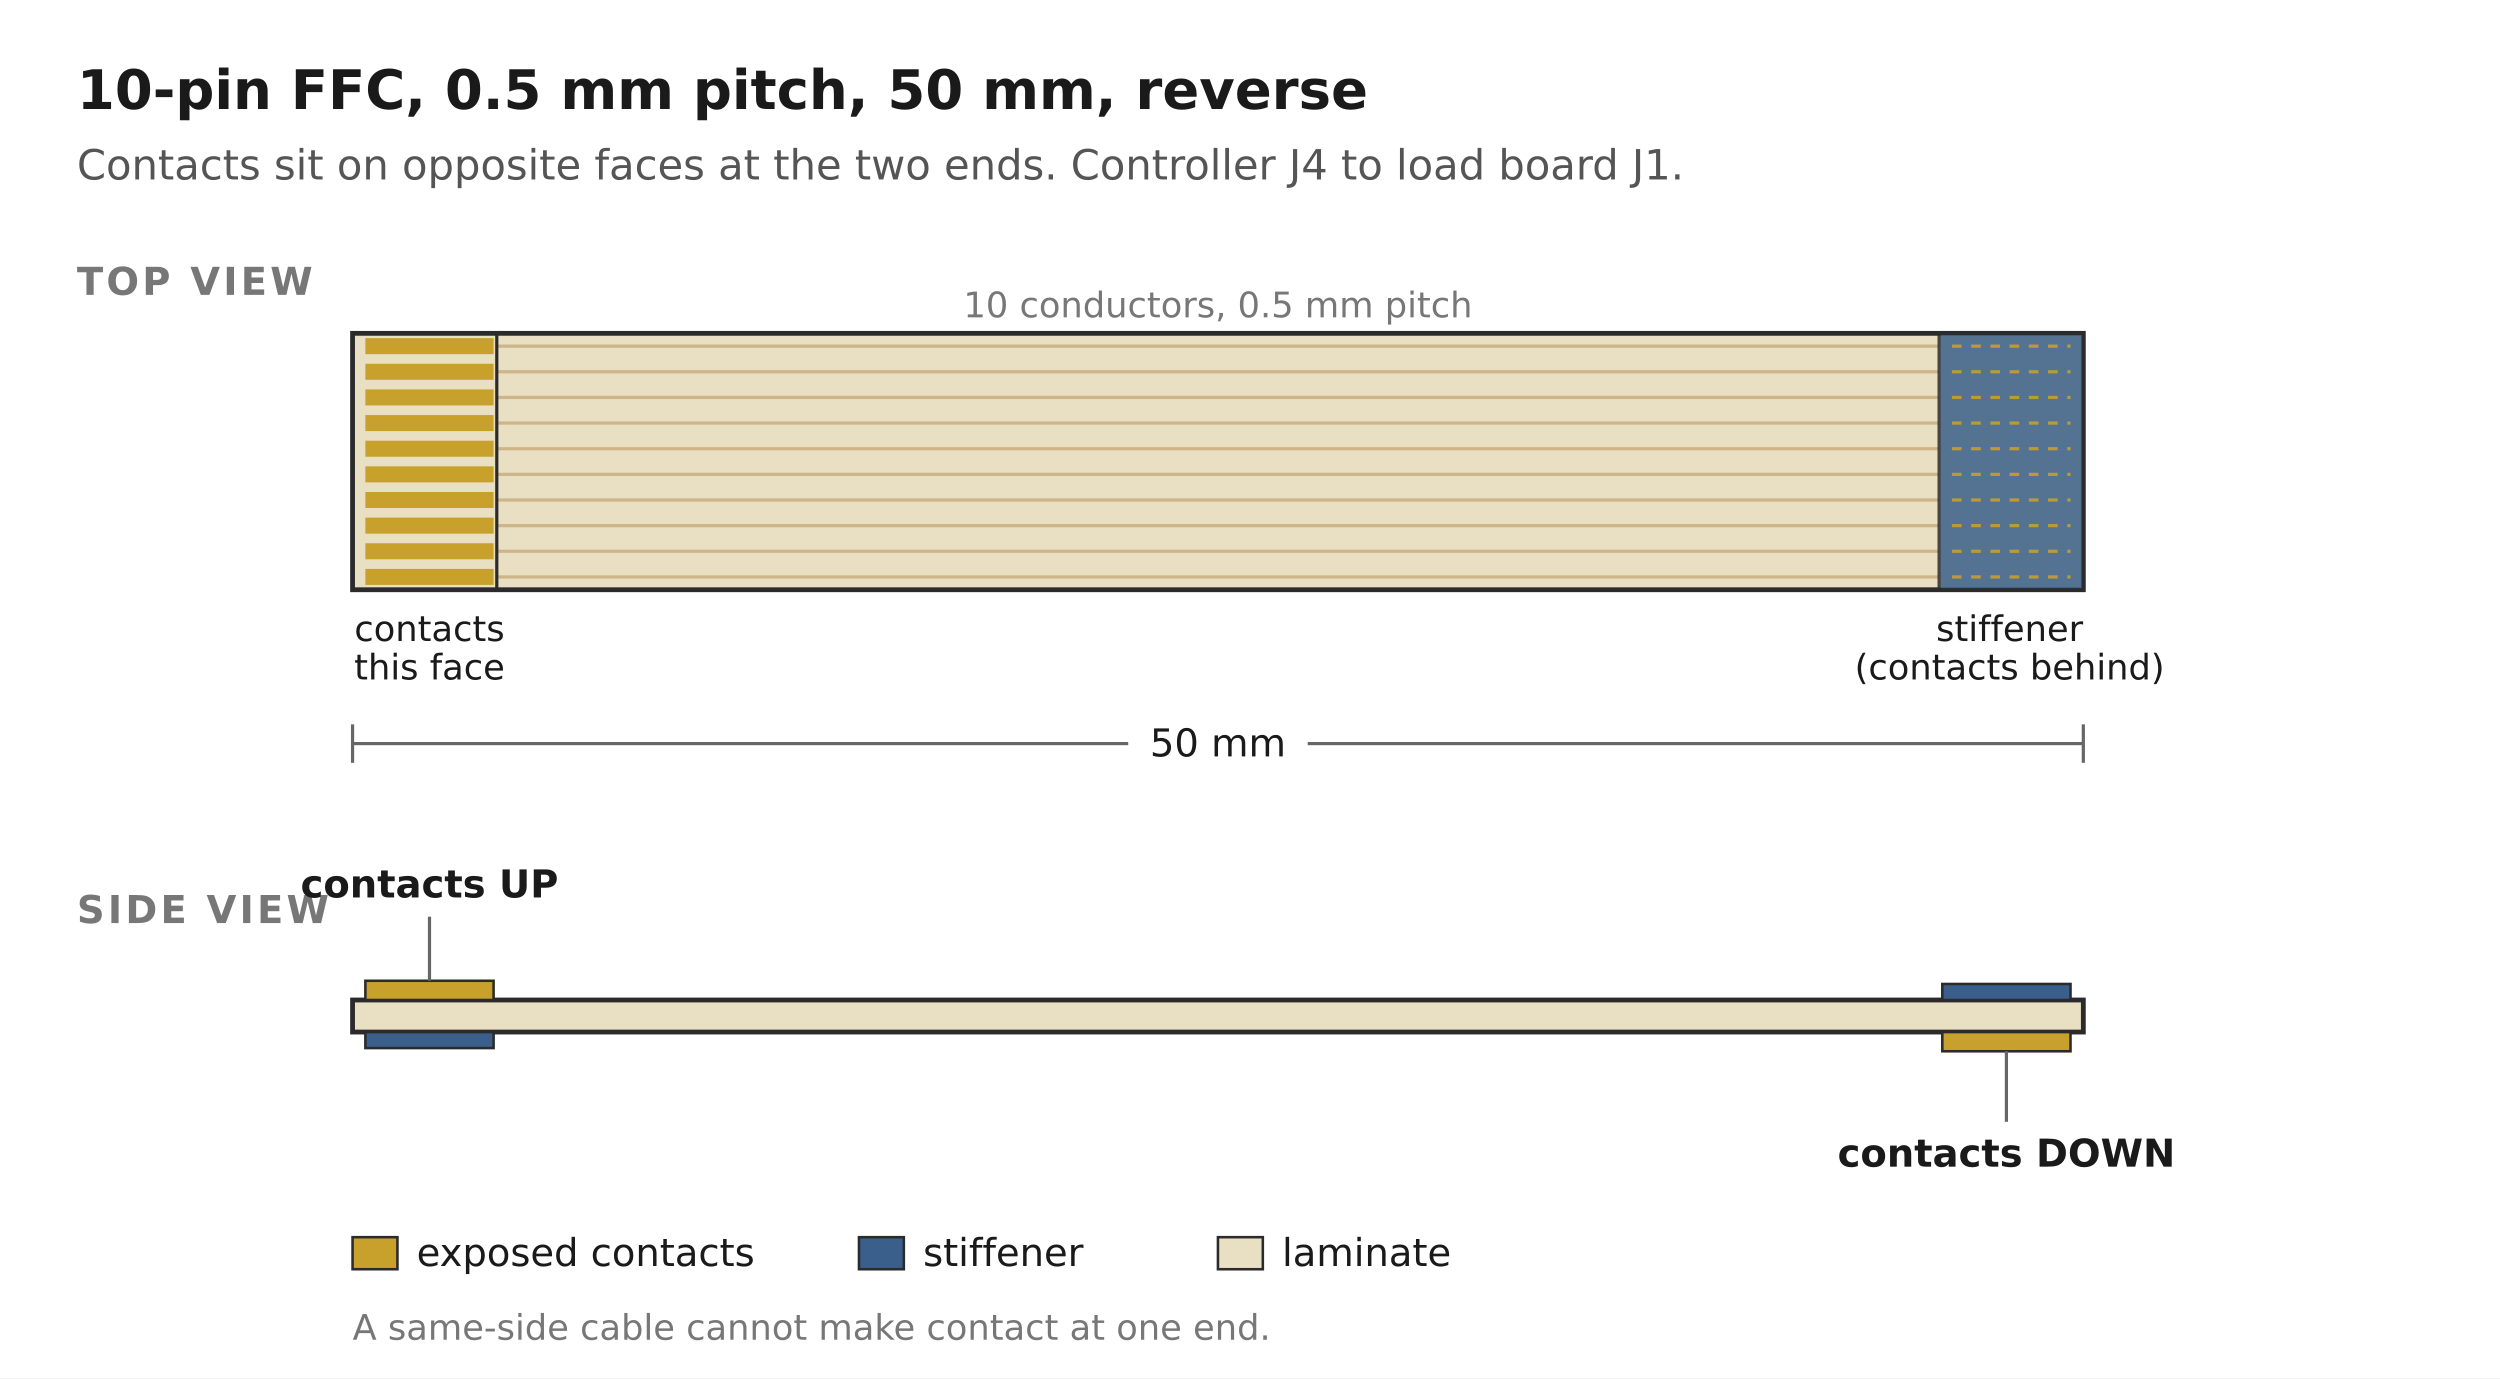
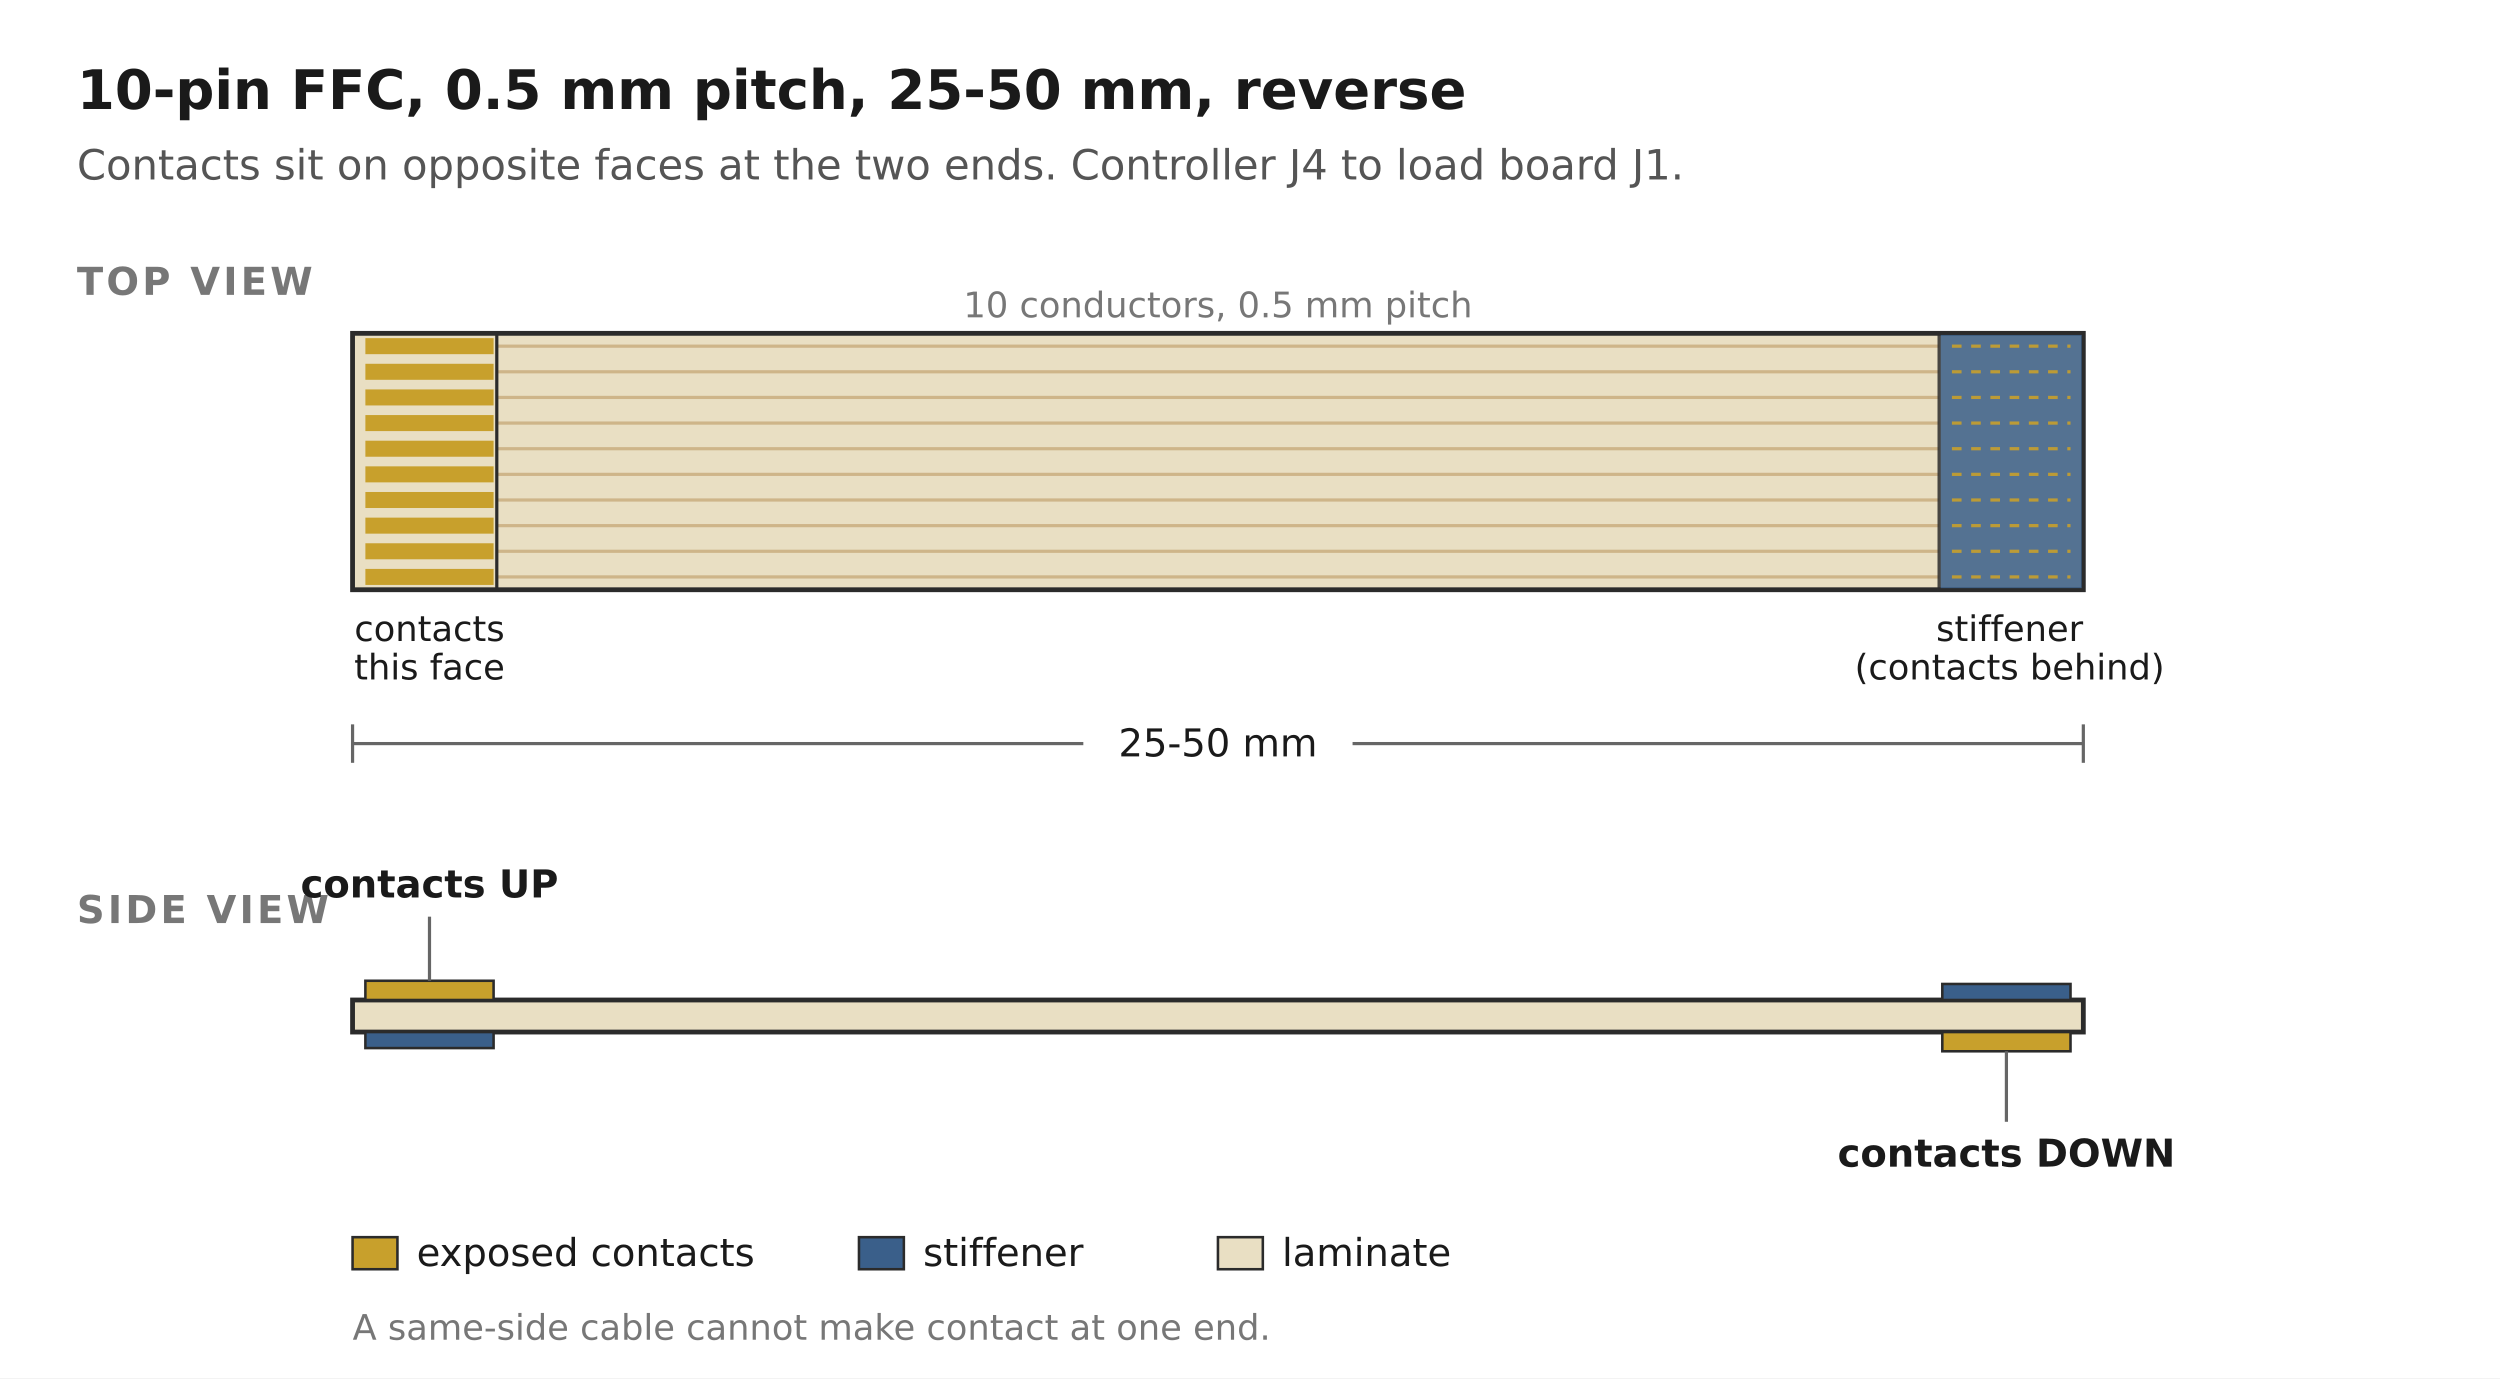
<svg xmlns="http://www.w3.org/2000/svg" width="780" height="430" viewBox="0 0 780 430" font-family="DejaVu Sans, Segoe UI, Helvetica, Arial, sans-serif">
  <rect width="780" height="430" fill="#ffffff" />
  <text x="24" y="34" font-size="17" font-weight="600" fill="#1a1a1a">
-     10-pin FFC, 0.5 mm pitch, 50 mm, reverse
+     10-pin FFC, 0.5 mm pitch, 25-50 mm, reverse
  </text>
  <text x="24" y="56" font-size="13" fill="#555">
    Contacts sit on opposite faces at the two ends. Controller J4 to load board J1.
  </text>
  <text x="24" y="92" font-size="12" font-weight="600" fill="#777" letter-spacing="1">TOP VIEW</text>
  <rect x="110" y="104" width="540" height="80" fill="#e9dfc3" stroke="#2b2b2b" stroke-width="1.5" />
  <g stroke="#b8925a" stroke-width="1" opacity="0.55">
    <line x1="155" y1="108" x2="605" y2="108" />
    <line x1="155" y1="116" x2="605" y2="116" />
    <line x1="155" y1="124" x2="605" y2="124" />
    <line x1="155" y1="132" x2="605" y2="132" />
    <line x1="155" y1="140" x2="605" y2="140" />
    <line x1="155" y1="148" x2="605" y2="148" />
    <line x1="155" y1="156" x2="605" y2="156" />
    <line x1="155" y1="164" x2="605" y2="164" />
    <line x1="155" y1="172" x2="605" y2="172" />
    <line x1="155" y1="180" x2="605" y2="180" />
  </g>
  <g fill="#c8a02c">
    <rect x="114" y="105.5" width="40" height="5" />
    <rect x="114" y="113.5" width="40" height="5" />
    <rect x="114" y="121.5" width="40" height="5" />
    <rect x="114" y="129.5" width="40" height="5" />
    <rect x="114" y="137.5" width="40" height="5" />
    <rect x="114" y="145.5" width="40" height="5" />
    <rect x="114" y="153.5" width="40" height="5" />
    <rect x="114" y="161.5" width="40" height="5" />
    <rect x="114" y="169.5" width="40" height="5" />
    <rect x="114" y="177.5" width="40" height="5" />
  </g>
  <line x1="155" y1="104" x2="155" y2="184" stroke="#2b2b2b" stroke-width="1" />
  <rect x="605" y="104" width="45" height="80" fill="#3a5f8a" opacity="0.85" stroke="#2b2b2b" stroke-width="1" />
  <g stroke="#c8a02c" stroke-width="1" stroke-dasharray="3 3" opacity="0.9">
    <line x1="609" y1="108" x2="646" y2="108" />
    <line x1="609" y1="116" x2="646" y2="116" />
    <line x1="609" y1="124" x2="646" y2="124" />
    <line x1="609" y1="132" x2="646" y2="132" />
    <line x1="609" y1="140" x2="646" y2="140" />
    <line x1="609" y1="148" x2="646" y2="148" />
    <line x1="609" y1="156" x2="646" y2="156" />
    <line x1="609" y1="164" x2="646" y2="164" />
    <line x1="609" y1="172" x2="646" y2="172" />
    <line x1="609" y1="180" x2="646" y2="180" />
  </g>
  <text x="380" y="99" font-size="11" fill="#777" text-anchor="middle">10 conductors, 0.5 mm pitch</text>
  <text x="134" y="200" font-size="11" fill="#1a1a1a" text-anchor="middle">contacts</text>
  <text x="134" y="212" font-size="11" fill="#1a1a1a" text-anchor="middle">this face</text>
  <text x="627" y="200" font-size="11" fill="#1a1a1a" text-anchor="middle">stiffener</text>
  <text x="627" y="212" font-size="11" fill="#1a1a1a" text-anchor="middle">(contacts behind)</text>
  <g stroke="#666" stroke-width="1">
    <line x1="110" y1="232" x2="650" y2="232" />
    <line x1="110" y1="226" x2="110" y2="238" />
    <line x1="650" y1="226" x2="650" y2="238" />
  </g>
-   <rect x="352" y="222" width="56" height="18" fill="#ffffff" />
-   <text x="380" y="236" font-size="12" fill="#1a1a1a" text-anchor="middle">50 mm</text>
+   <rect x="338" y="222" width="84" height="18" fill="#ffffff" />
+   <text x="380" y="236" font-size="12" fill="#1a1a1a" text-anchor="middle">25-50 mm</text>
  <text x="24" y="288" font-size="12" font-weight="600" fill="#777" letter-spacing="1">SIDE VIEW</text>
  <rect x="110" y="312" width="540" height="10" fill="#e9dfc3" stroke="#2b2b2b" stroke-width="1.5" />
  <rect x="114" y="306" width="40" height="6" fill="#c8a02c" stroke="#2b2b2b" stroke-width="0.8" />
  <rect x="114" y="322" width="40" height="5" fill="#3a5f8a" stroke="#2b2b2b" stroke-width="0.8" />
  <rect x="606" y="322" width="40" height="6" fill="#c8a02c" stroke="#2b2b2b" stroke-width="0.8" />
  <rect x="606" y="307" width="40" height="5" fill="#3a5f8a" stroke="#2b2b2b" stroke-width="0.8" />
  <g stroke="#666" stroke-width="1">
    <line x1="134" y1="306" x2="134" y2="286" />
    <line x1="626" y1="328" x2="626" y2="350" />
  </g>
  <text x="134" y="280" font-size="12" font-weight="600" fill="#1a1a1a" text-anchor="middle">contacts UP</text>
  <text x="626" y="364" font-size="12" font-weight="600" fill="#1a1a1a" text-anchor="middle">contacts DOWN</text>
  <rect x="110" y="386" width="14" height="10" fill="#c8a02c" stroke="#2b2b2b" stroke-width="0.8" />
  <text x="130" y="395" font-size="12" fill="#1a1a1a">exposed contacts</text>
  <rect x="268" y="386" width="14" height="10" fill="#3a5f8a" stroke="#2b2b2b" stroke-width="0.8" />
  <text x="288" y="395" font-size="12" fill="#1a1a1a">stiffener</text>
  <rect x="380" y="386" width="14" height="10" fill="#e9dfc3" stroke="#2b2b2b" stroke-width="0.8" />
  <text x="400" y="395" font-size="12" fill="#1a1a1a">laminate</text>
  <text x="110" y="418" font-size="11" fill="#777">
    A same-side cable cannot make contact at one end.
  </text>
</svg>
